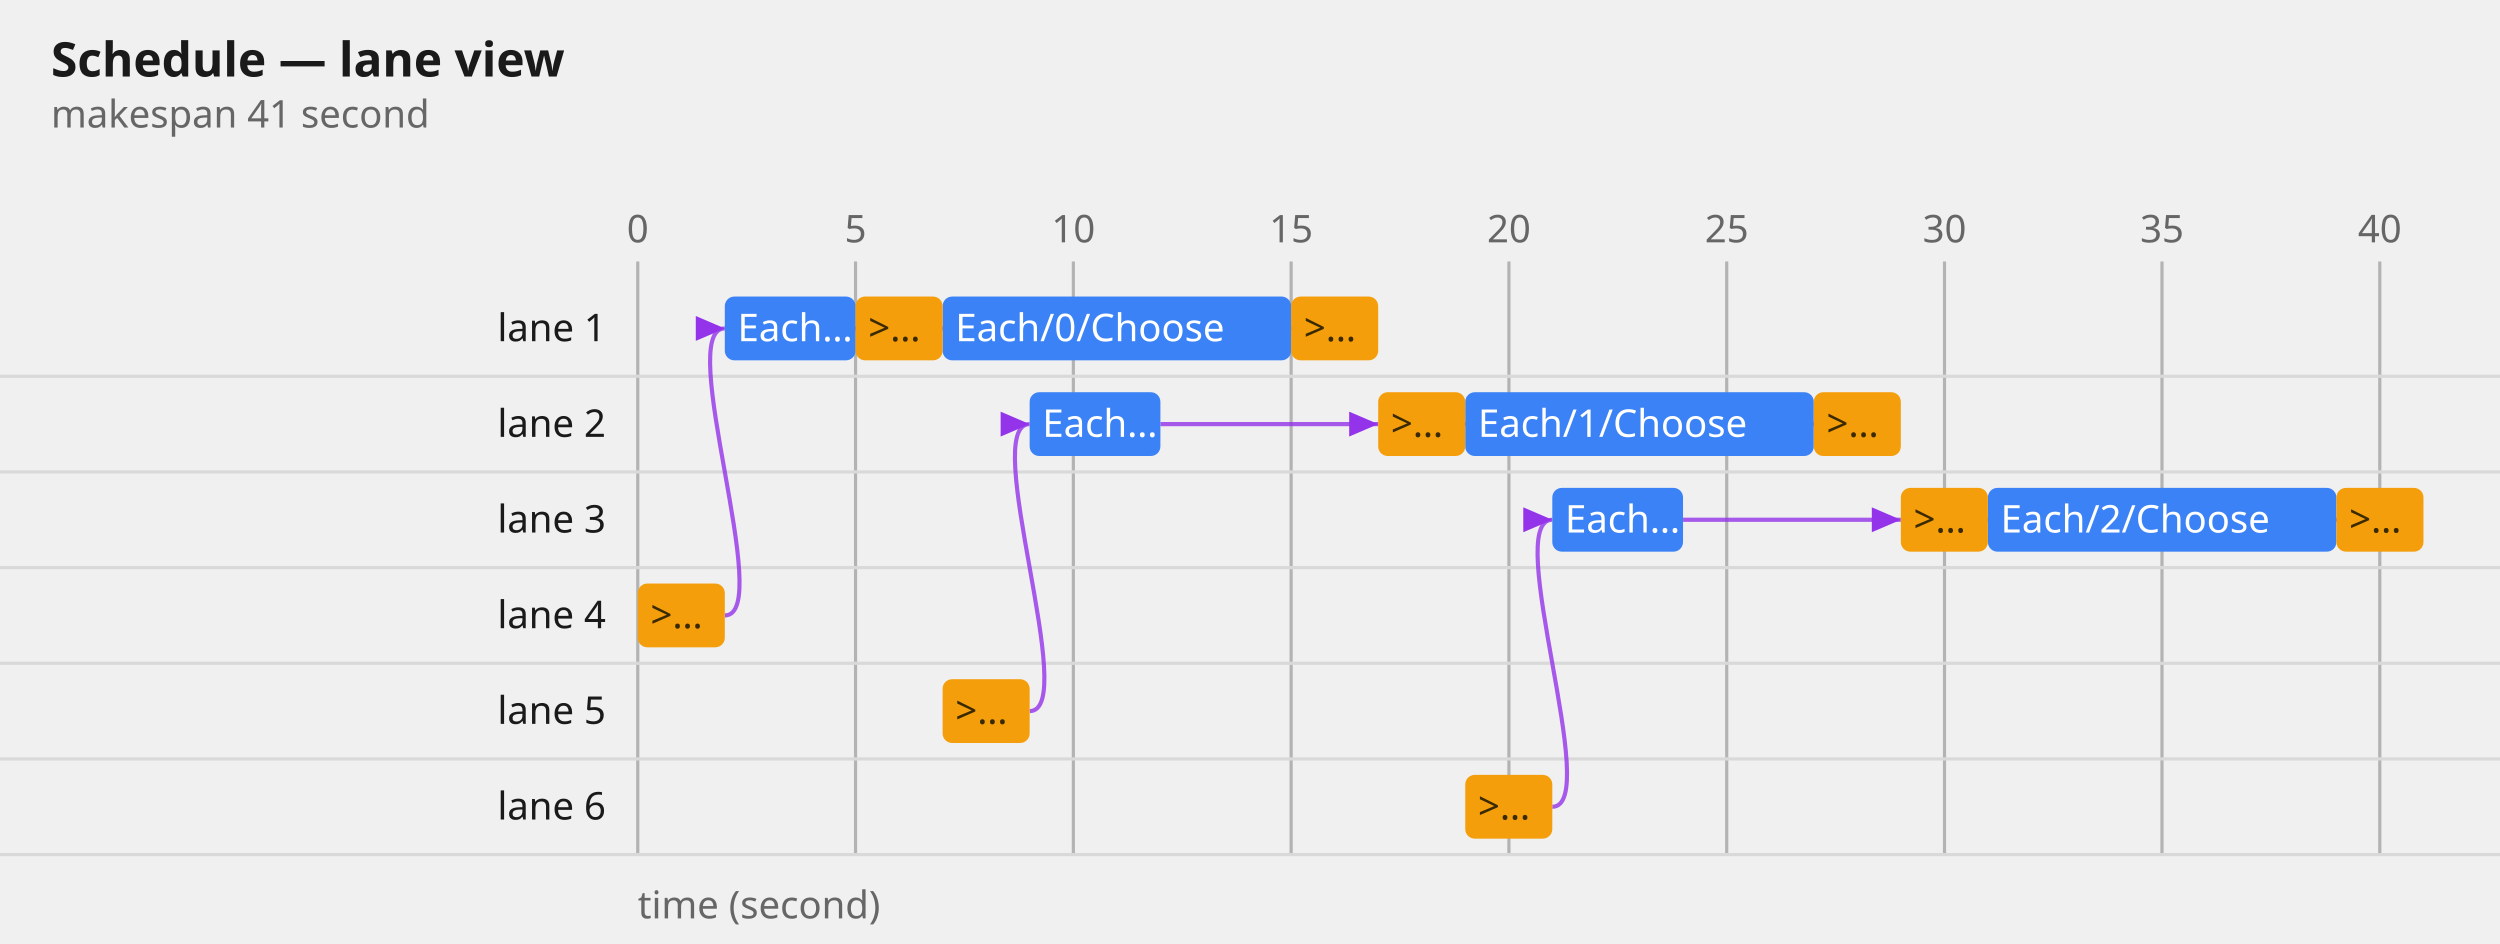
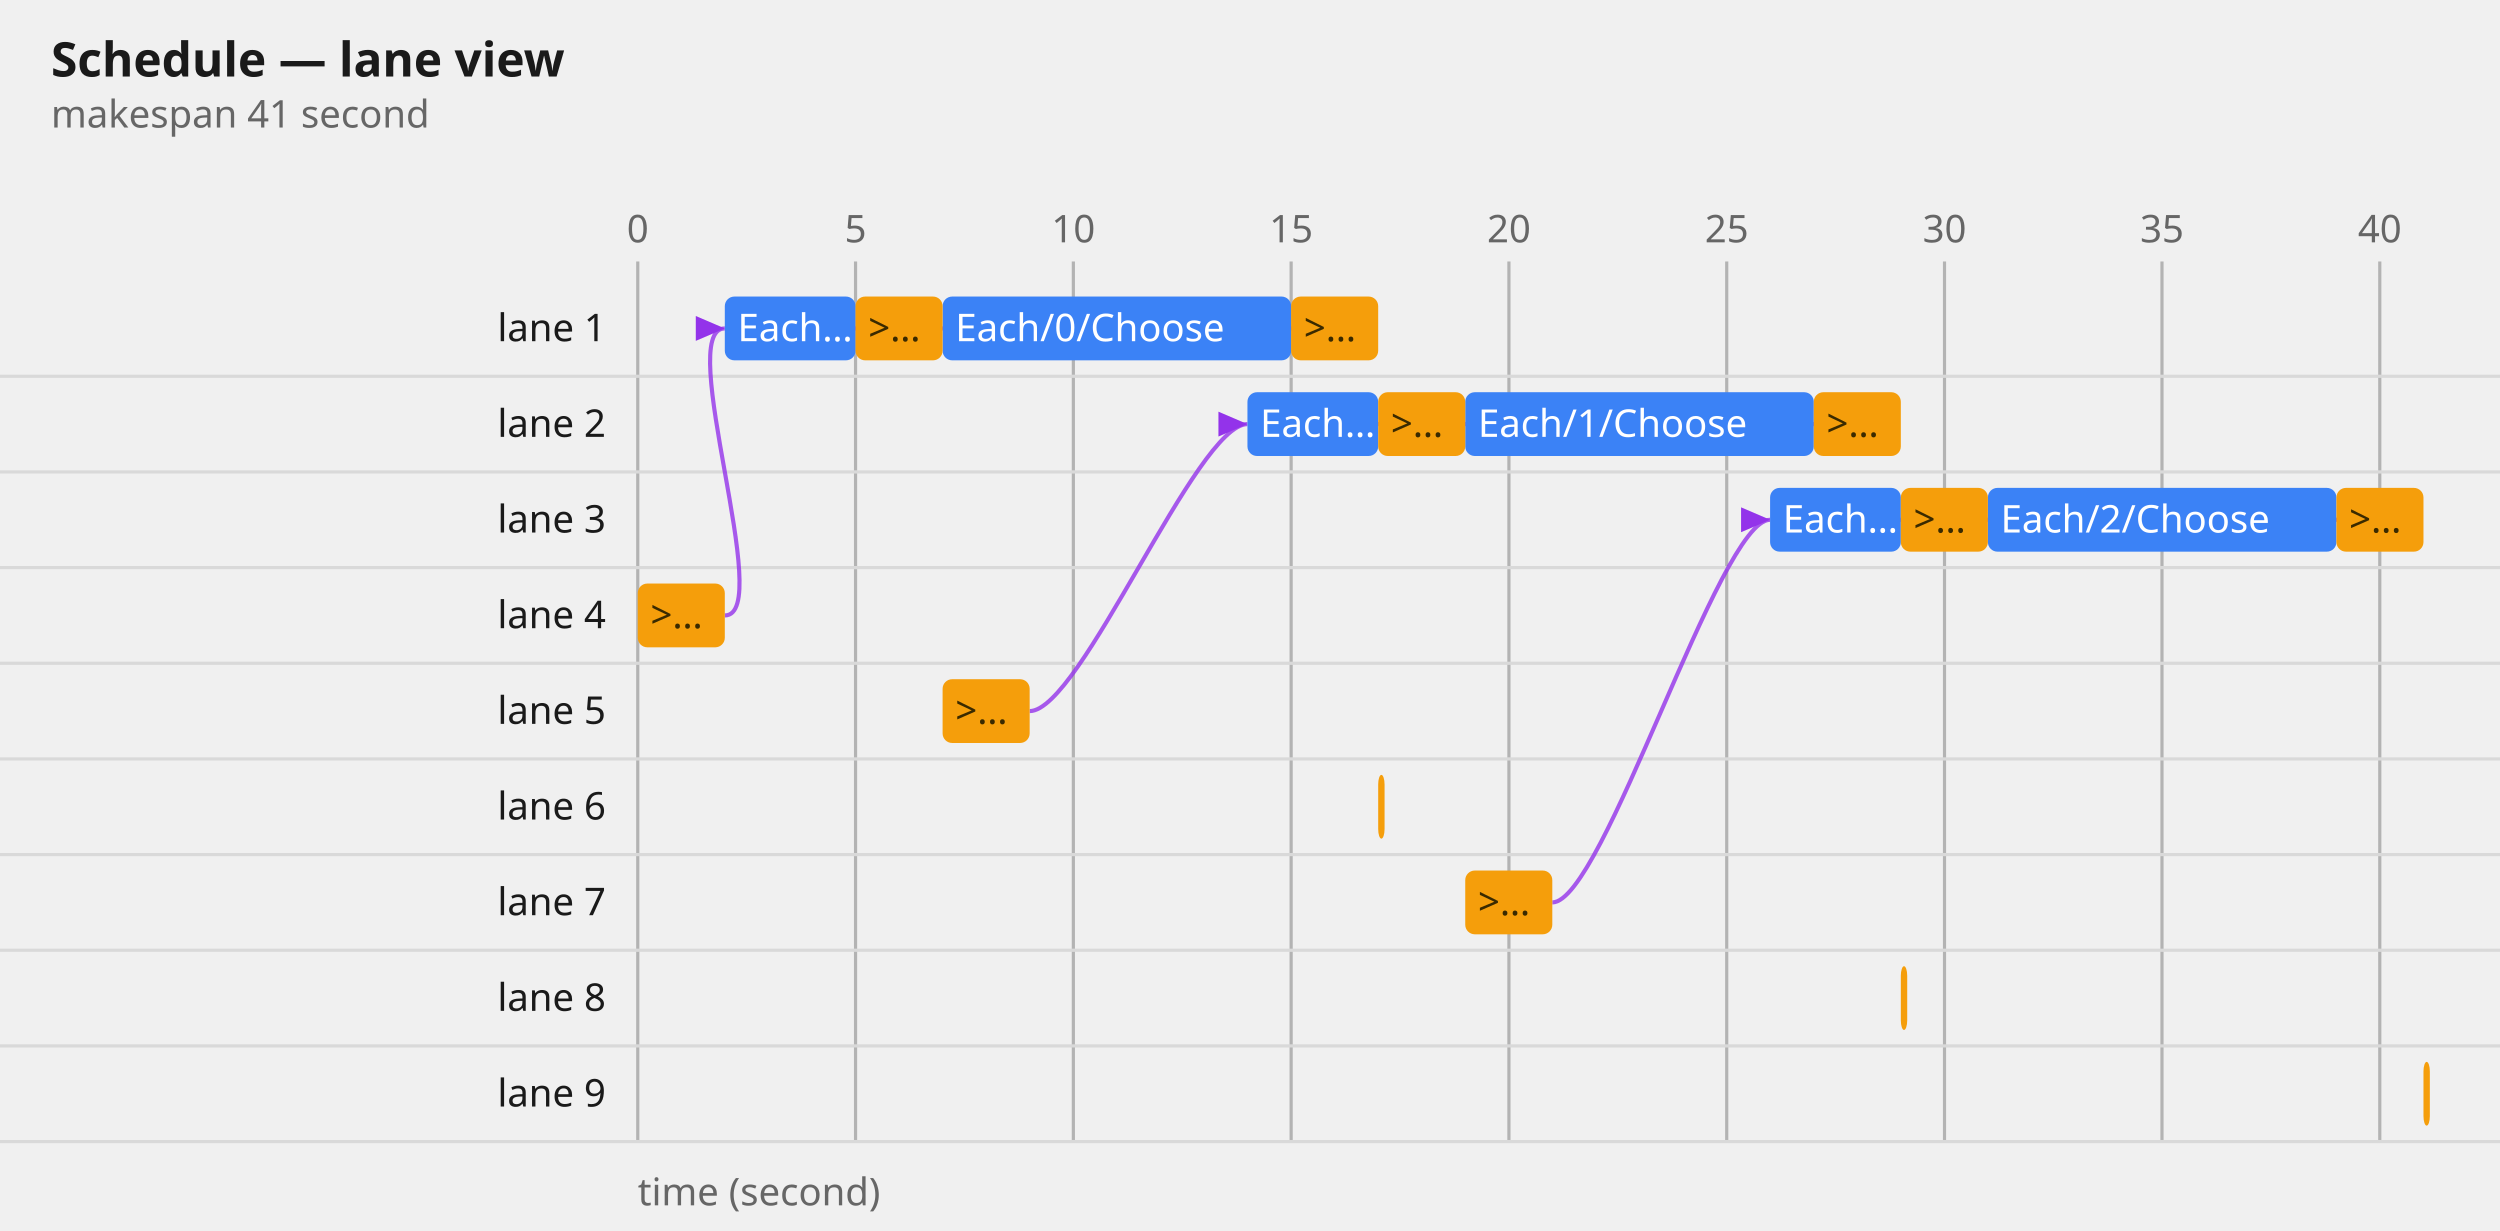
- <svg xmlns="http://www.w3.org/2000/svg" viewBox="0 0 784 296" width="784" height="296" font-family="system-ui, sans-serif" font-size="12">
+ <svg xmlns="http://www.w3.org/2000/svg" viewBox="0 0 784 386" width="784" height="386" font-family="system-ui, sans-serif" font-size="12">
  <text fill="#1a1a1a" font-size="15" font-weight="600" x="16" y="24">Schedule — lane view</text>
  <text fill="#666666" x="16" y="40">makespan 41 second</text>
  <defs>
    <marker id="ah" markerWidth="8" markerHeight="8" refX="7" refY="3" orient="auto">
      <path d="M0,0 L7,3 L0,6 Z" fill="#9333ea" />
    </marker>
  </defs>
  <g transform="translate(0,48)">
-     <line stroke="#b3b3b3" stroke-width="1" x1="200.0" y1="34.0" x2="200.0" y2="220.0" />
+     <line stroke="#b3b3b3" stroke-width="1" x1="200.0" y1="34.0" x2="200.0" y2="310.0" />
    <text fill="#666666" x="200.0" y="28.0" text-anchor="middle">0</text>
-     <line stroke="#b3b3b3" stroke-width="1" x1="268.3" y1="34.0" x2="268.3" y2="220.0" />
+     <line stroke="#b3b3b3" stroke-width="1" x1="268.3" y1="34.0" x2="268.3" y2="310.0" />
    <text fill="#666666" x="268.3" y="28.0" text-anchor="middle">5</text>
-     <line stroke="#b3b3b3" stroke-width="1" x1="336.6" y1="34.0" x2="336.6" y2="220.0" />
+     <line stroke="#b3b3b3" stroke-width="1" x1="336.6" y1="34.0" x2="336.6" y2="310.0" />
    <text fill="#666666" x="336.6" y="28.0" text-anchor="middle">10</text>
-     <line stroke="#b3b3b3" stroke-width="1" x1="404.9" y1="34.0" x2="404.9" y2="220.0" />
+     <line stroke="#b3b3b3" stroke-width="1" x1="404.9" y1="34.0" x2="404.9" y2="310.0" />
    <text fill="#666666" x="404.9" y="28.0" text-anchor="middle">15</text>
-     <line stroke="#b3b3b3" stroke-width="1" x1="473.2" y1="34.0" x2="473.2" y2="220.0" />
+     <line stroke="#b3b3b3" stroke-width="1" x1="473.2" y1="34.0" x2="473.2" y2="310.0" />
    <text fill="#666666" x="473.2" y="28.0" text-anchor="middle">20</text>
-     <line stroke="#b3b3b3" stroke-width="1" x1="541.5" y1="34.0" x2="541.5" y2="220.0" />
+     <line stroke="#b3b3b3" stroke-width="1" x1="541.5" y1="34.0" x2="541.5" y2="310.0" />
    <text fill="#666666" x="541.5" y="28.0" text-anchor="middle">25</text>
-     <line stroke="#b3b3b3" stroke-width="1" x1="609.8" y1="34.0" x2="609.8" y2="220.0" />
+     <line stroke="#b3b3b3" stroke-width="1" x1="609.8" y1="34.0" x2="609.8" y2="310.0" />
    <text fill="#666666" x="609.8" y="28.0" text-anchor="middle">30</text>
-     <line stroke="#b3b3b3" stroke-width="1" x1="678.0" y1="34.0" x2="678.0" y2="220.0" />
+     <line stroke="#b3b3b3" stroke-width="1" x1="678.0" y1="34.0" x2="678.0" y2="310.0" />
    <text fill="#666666" x="678.0" y="28.0" text-anchor="middle">35</text>
-     <line stroke="#b3b3b3" stroke-width="1" x1="746.3" y1="34.0" x2="746.3" y2="220.0" />
+     <line stroke="#b3b3b3" stroke-width="1" x1="746.3" y1="34.0" x2="746.3" y2="310.0" />
    <text fill="#666666" x="746.3" y="28.0" text-anchor="middle">40</text>
-     <text fill="#666666" x="200.0" y="240.0">time (second)</text>
+     <text fill="#666666" x="200.0" y="330.0">time (second)</text>
    <line stroke="#d9d9d9" stroke-width="1" x1="0" y1="70.0" x2="784.0" y2="70.0" />
    <text fill="#1a1a1a" x="190.0" y="59.0" text-anchor="end">lane 1</text>
    <line stroke="#d9d9d9" stroke-width="1" x1="0" y1="100.0" x2="784.0" y2="100.0" />
    <text fill="#1a1a1a" x="190.0" y="89.0" text-anchor="end">lane 2</text>
    <line stroke="#d9d9d9" stroke-width="1" x1="0" y1="130.0" x2="784.0" y2="130.0" />
    <text fill="#1a1a1a" x="190.0" y="119.0" text-anchor="end">lane 3</text>
    <line stroke="#d9d9d9" stroke-width="1" x1="0" y1="160.0" x2="784.0" y2="160.0" />
    <text fill="#1a1a1a" x="190.0" y="149.0" text-anchor="end">lane 4</text>
    <line stroke="#d9d9d9" stroke-width="1" x1="0" y1="190.0" x2="784.0" y2="190.0" />
    <text fill="#1a1a1a" x="190.0" y="179.0" text-anchor="end">lane 5</text>
    <line stroke="#d9d9d9" stroke-width="1" x1="0" y1="220.0" x2="784.0" y2="220.0" />
    <text fill="#1a1a1a" x="190.0" y="209.0" text-anchor="end">lane 6</text>
+     <line stroke="#d9d9d9" stroke-width="1" x1="0" y1="250.0" x2="784.0" y2="250.0" />
+     <text fill="#1a1a1a" x="190.0" y="239.0" text-anchor="end">lane 7</text>
+     <line stroke="#d9d9d9" stroke-width="1" x1="0" y1="280.0" x2="784.0" y2="280.0" />
+     <text fill="#1a1a1a" x="190.0" y="269.0" text-anchor="end">lane 8</text>
+     <line stroke="#d9d9d9" stroke-width="1" x1="0" y1="310.0" x2="784.0" y2="310.0" />
+     <text fill="#1a1a1a" x="190.0" y="299.0" text-anchor="end">lane 9</text>
    <path fill="none" stroke="#9333ea" stroke-width="1.3" stroke-opacity="0.8" d="M227.3,145.0 C243.3,145.0 211.3,55.0 227.3,55.0" marker-end="url(#ah)" />
    <path fill="none" stroke="#9333ea" stroke-width="1.3" stroke-opacity="0.8" d="M268.3,55.0 C284.3,55.0 252.3,55.0 268.3,55.0" marker-end="url(#ah)" />
    <path fill="none" stroke="#9333ea" stroke-width="1.3" stroke-opacity="0.8" d="M295.6,55.0 C311.6,55.0 279.6,55.0 295.6,55.0" marker-end="url(#ah)" />
-     <path fill="none" stroke="#9333ea" stroke-width="1.3" stroke-opacity="0.8" d="M322.9,175.0 C338.9,175.0 306.9,85.0 322.9,85.0" marker-end="url(#ah)" />
+     <path fill="none" stroke="#9333ea" stroke-width="1.3" stroke-opacity="0.8" d="M322.9,175.0 C338.9,175.0 375.2,85.0 391.2,85.0" marker-end="url(#ah)" />
    <path fill="none" stroke="#9333ea" stroke-width="1.3" stroke-opacity="0.8" d="M404.9,55.0 C420.9,55.0 388.9,55.0 404.9,55.0" marker-end="url(#ah)" />
-     <path fill="none" stroke="#9333ea" stroke-width="1.3" stroke-opacity="0.8" d="M363.9,85.0 C379.9,85.0 416.2,85.0 432.2,85.0" marker-end="url(#ah)" />
+     <path fill="none" stroke="#9333ea" stroke-width="1.3" stroke-opacity="0.8" d="M432.2,85.0 C448.2,85.0 416.2,85.0 432.2,85.0" marker-end="url(#ah)" />
    <path fill="none" stroke="#9333ea" stroke-width="1.3" stroke-opacity="0.8" d="M459.5,85.0 C475.5,85.0 443.5,85.0 459.5,85.0" marker-end="url(#ah)" />
-     <path fill="none" stroke="#9333ea" stroke-width="1.3" stroke-opacity="0.8" d="M486.8,205.0 C502.8,205.0 470.8,115.0 486.8,115.0" marker-end="url(#ah)" />
+     <path fill="none" stroke="#9333ea" stroke-width="1.3" stroke-opacity="0.8" d="M486.8,235.0 C502.8,235.0 539.1,115.0 555.1,115.0" marker-end="url(#ah)" />
    <path fill="none" stroke="#9333ea" stroke-width="1.3" stroke-opacity="0.8" d="M568.8,85.0 C584.8,85.0 552.8,85.0 568.8,85.0" marker-end="url(#ah)" />
-     <path fill="none" stroke="#9333ea" stroke-width="1.3" stroke-opacity="0.8" d="M527.8,115.0 C543.8,115.0 580.1,115.0 596.1,115.0" marker-end="url(#ah)" />
+     <path fill="none" stroke="#9333ea" stroke-width="1.3" stroke-opacity="0.8" d="M596.1,115.0 C612.1,115.0 580.1,115.0 596.1,115.0" marker-end="url(#ah)" />
    <path fill="none" stroke="#9333ea" stroke-width="1.3" stroke-opacity="0.8" d="M623.4,115.0 C639.4,115.0 607.4,115.0 623.4,115.0" marker-end="url(#ah)" />
    <path fill="none" stroke="#9333ea" stroke-width="1.3" stroke-opacity="0.8" d="M732.7,115.0 C748.7,115.0 716.7,115.0 732.7,115.0" marker-end="url(#ah)" />
    <rect fill="#3b82f6" x="227.3" y="45.0" width="41.0" height="20" rx="3" />
    <text fill="#ffffff" x="231.3" y="59.0">Each…</text>
    <rect fill="#3b82f6" x="295.6" y="45.0" width="109.3" height="20" rx="3" />
    <text fill="#ffffff" x="299.6" y="59.0">Each/0/Choose</text>
-     <rect fill="#3b82f6" x="322.9" y="75.0" width="41.0" height="20" rx="3" />
-     <text fill="#ffffff" x="326.9" y="89.0">Each…</text>
+     <rect fill="#3b82f6" x="391.2" y="75.0" width="41.0" height="20" rx="3" />
+     <text fill="#ffffff" x="395.2" y="89.0">Each…</text>
    <rect fill="#3b82f6" x="459.5" y="75.0" width="109.3" height="20" rx="3" />
    <text fill="#ffffff" x="463.5" y="89.0">Each/1/Choose</text>
-     <rect fill="#3b82f6" x="486.8" y="105.0" width="41.0" height="20" rx="3" />
-     <text fill="#ffffff" x="490.8" y="119.0">Each…</text>
+     <rect fill="#3b82f6" x="555.1" y="105.0" width="41.0" height="20" rx="3" />
+     <text fill="#ffffff" x="559.1" y="119.0">Each…</text>
    <rect fill="#3b82f6" x="623.4" y="105.0" width="109.3" height="20" rx="3" />
    <text fill="#ffffff" x="627.4" y="119.0">Each/2/Choose</text>
    <rect fill="#f59e0b" x="200.0" y="135.0" width="27.3" height="20" rx="3" />
    <text fill="#3a2a00" x="204.0" y="149.0">&gt;…</text>
    <rect fill="#f59e0b" x="268.3" y="45.0" width="27.3" height="20" rx="3" />
    <text fill="#3a2a00" x="272.3" y="59.0">&gt;…</text>
    <rect fill="#f59e0b" x="295.6" y="165.0" width="27.3" height="20" rx="3" />
    <text fill="#3a2a00" x="299.6" y="179.0">&gt;…</text>
    <rect fill="#f59e0b" x="404.9" y="45.0" width="27.3" height="20" rx="3" />
    <text fill="#3a2a00" x="408.9" y="59.0">&gt;…</text>
+     <rect fill="#f59e0b" x="432.2" y="195.0" width="2.0" height="20" rx="3" />
    <rect fill="#f59e0b" x="432.2" y="75.0" width="27.3" height="20" rx="3" />
    <text fill="#3a2a00" x="436.2" y="89.0">&gt;…</text>
-     <rect fill="#f59e0b" x="459.5" y="195.0" width="27.3" height="20" rx="3" />
-     <text fill="#3a2a00" x="463.5" y="209.0">&gt;…</text>
+     <rect fill="#f59e0b" x="459.5" y="225.0" width="27.3" height="20" rx="3" />
+     <text fill="#3a2a00" x="463.5" y="239.0">&gt;…</text>
    <rect fill="#f59e0b" x="568.8" y="75.0" width="27.3" height="20" rx="3" />
    <text fill="#3a2a00" x="572.8" y="89.0">&gt;…</text>
+     <rect fill="#f59e0b" x="596.1" y="255.0" width="2.0" height="20" rx="3" />
    <rect fill="#f59e0b" x="596.1" y="105.0" width="27.3" height="20" rx="3" />
    <text fill="#3a2a00" x="600.1" y="119.0">&gt;…</text>
    <rect fill="#f59e0b" x="732.7" y="105.0" width="27.3" height="20" rx="3" />
    <text fill="#3a2a00" x="736.7" y="119.0">&gt;…</text>
+     <rect fill="#f59e0b" x="760.0" y="285.0" width="2.0" height="20" rx="3" />
  </g>
</svg>
